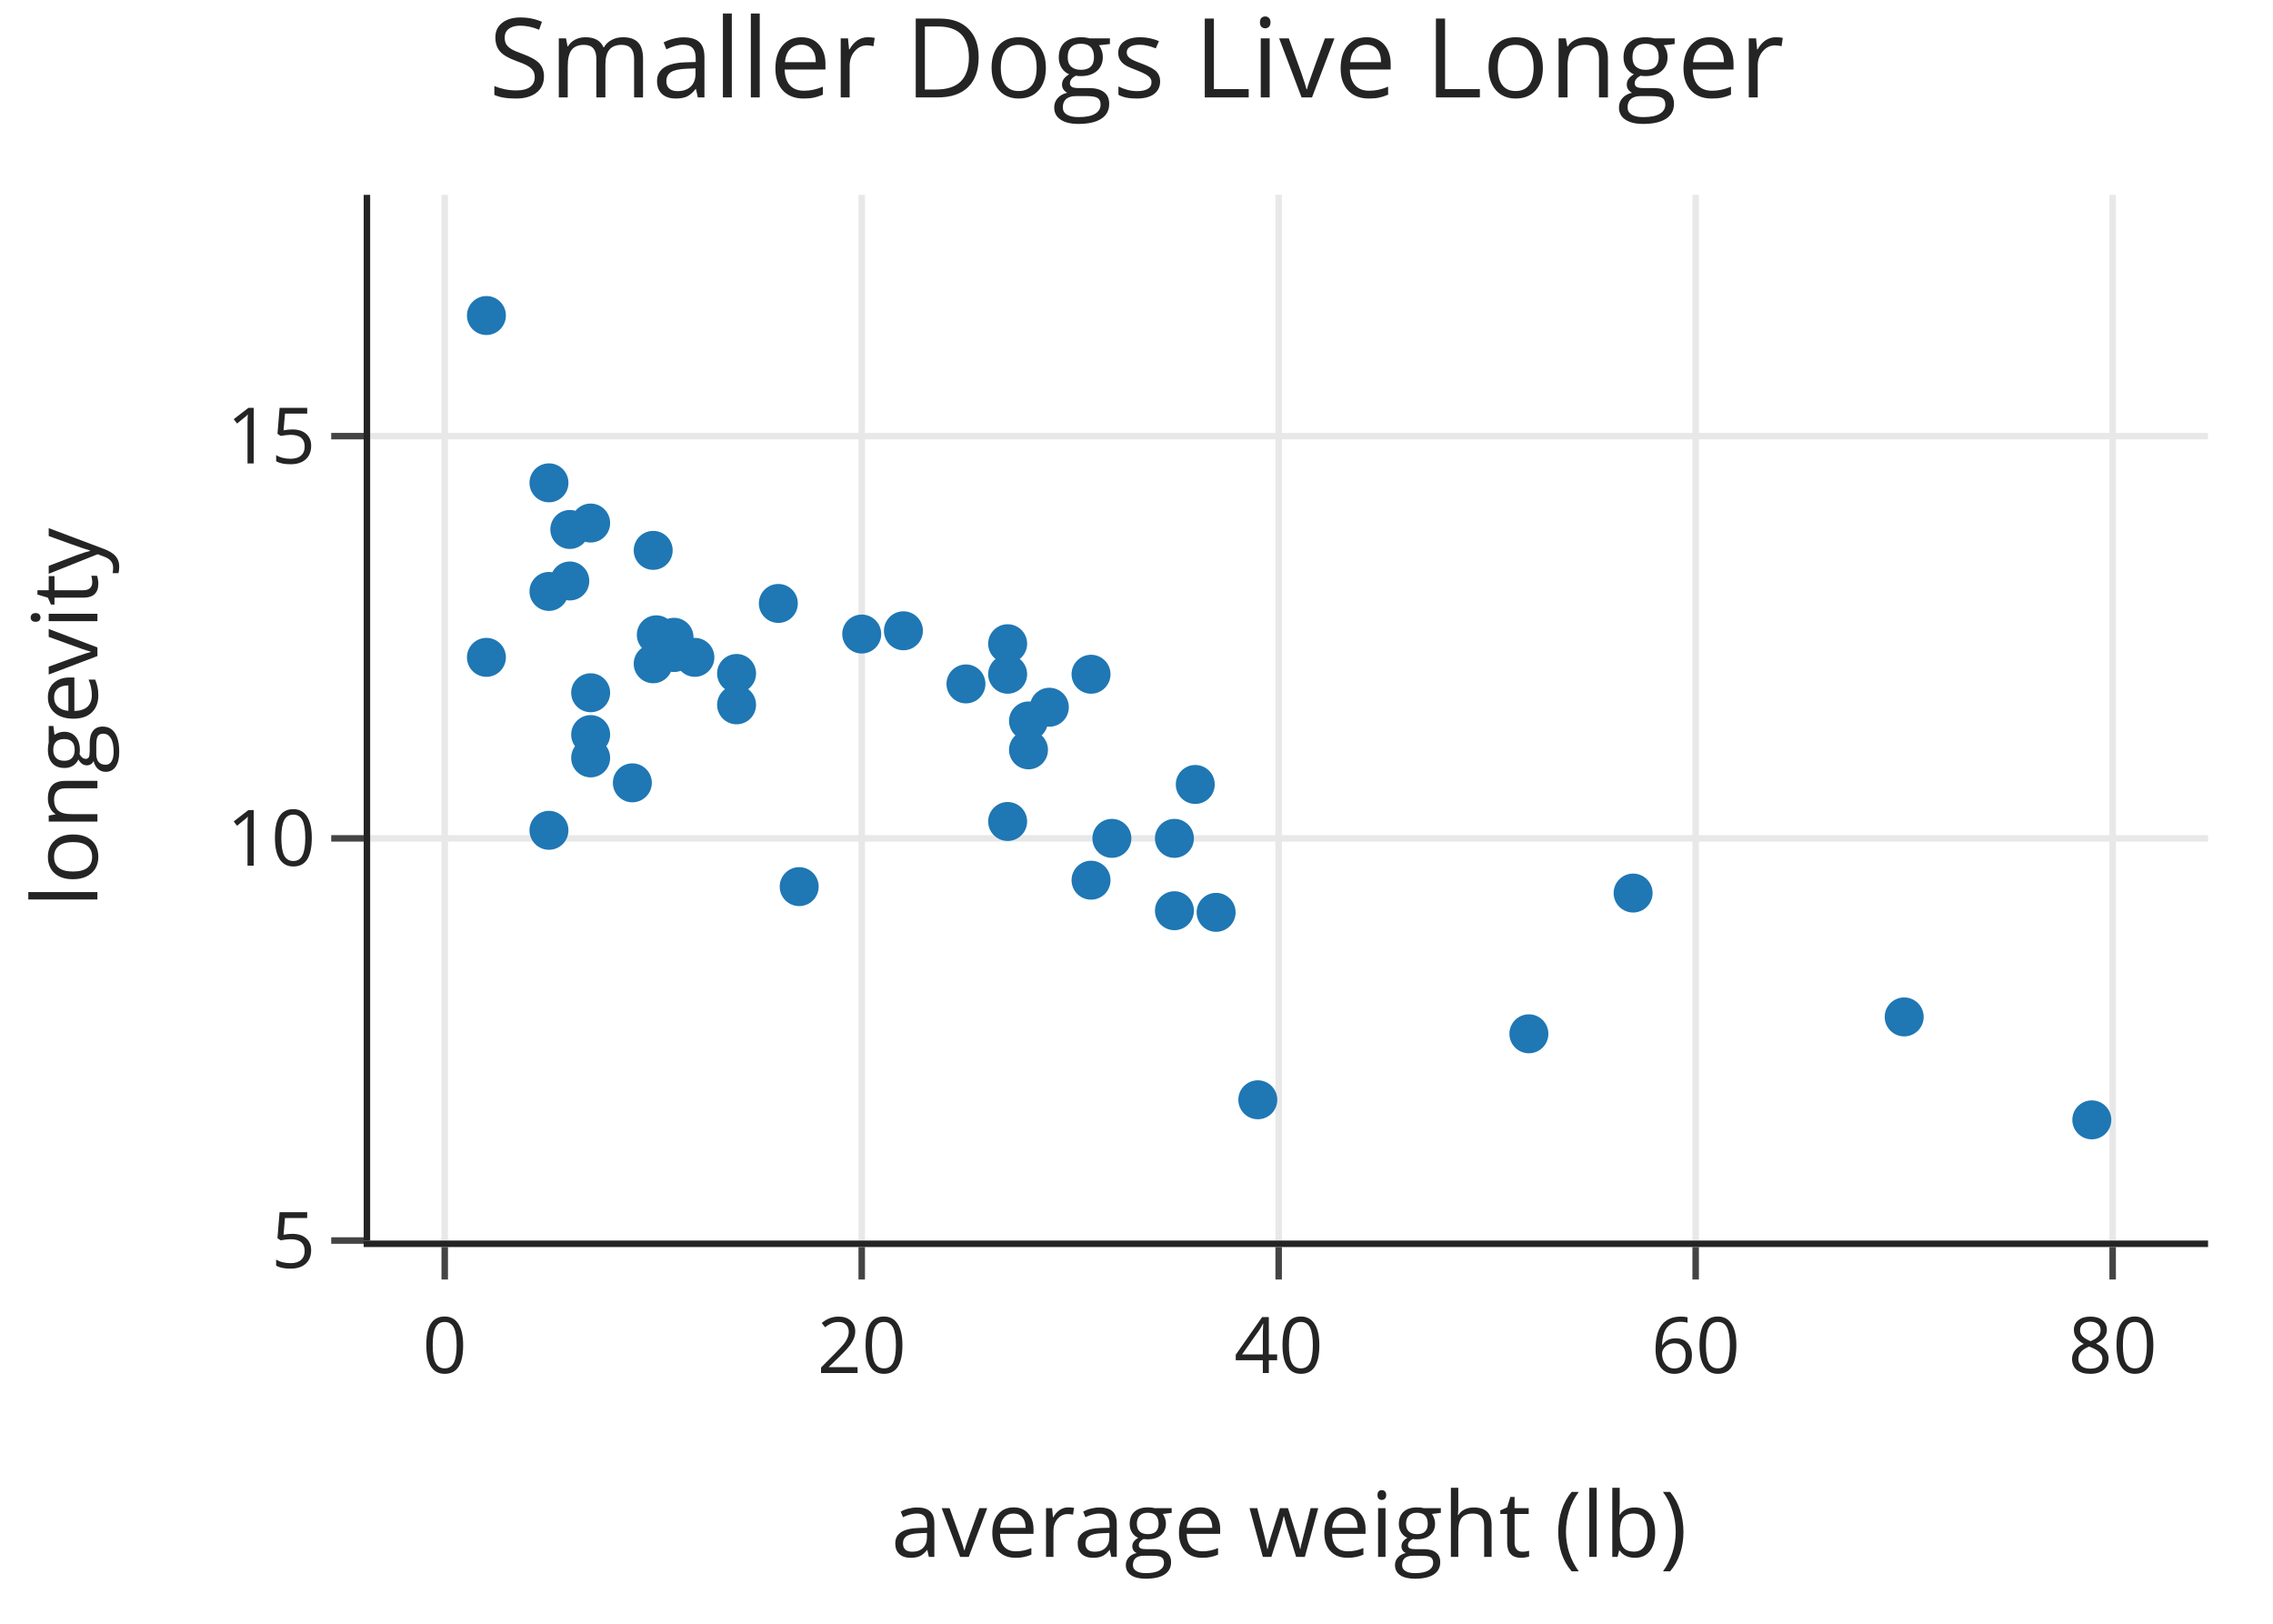
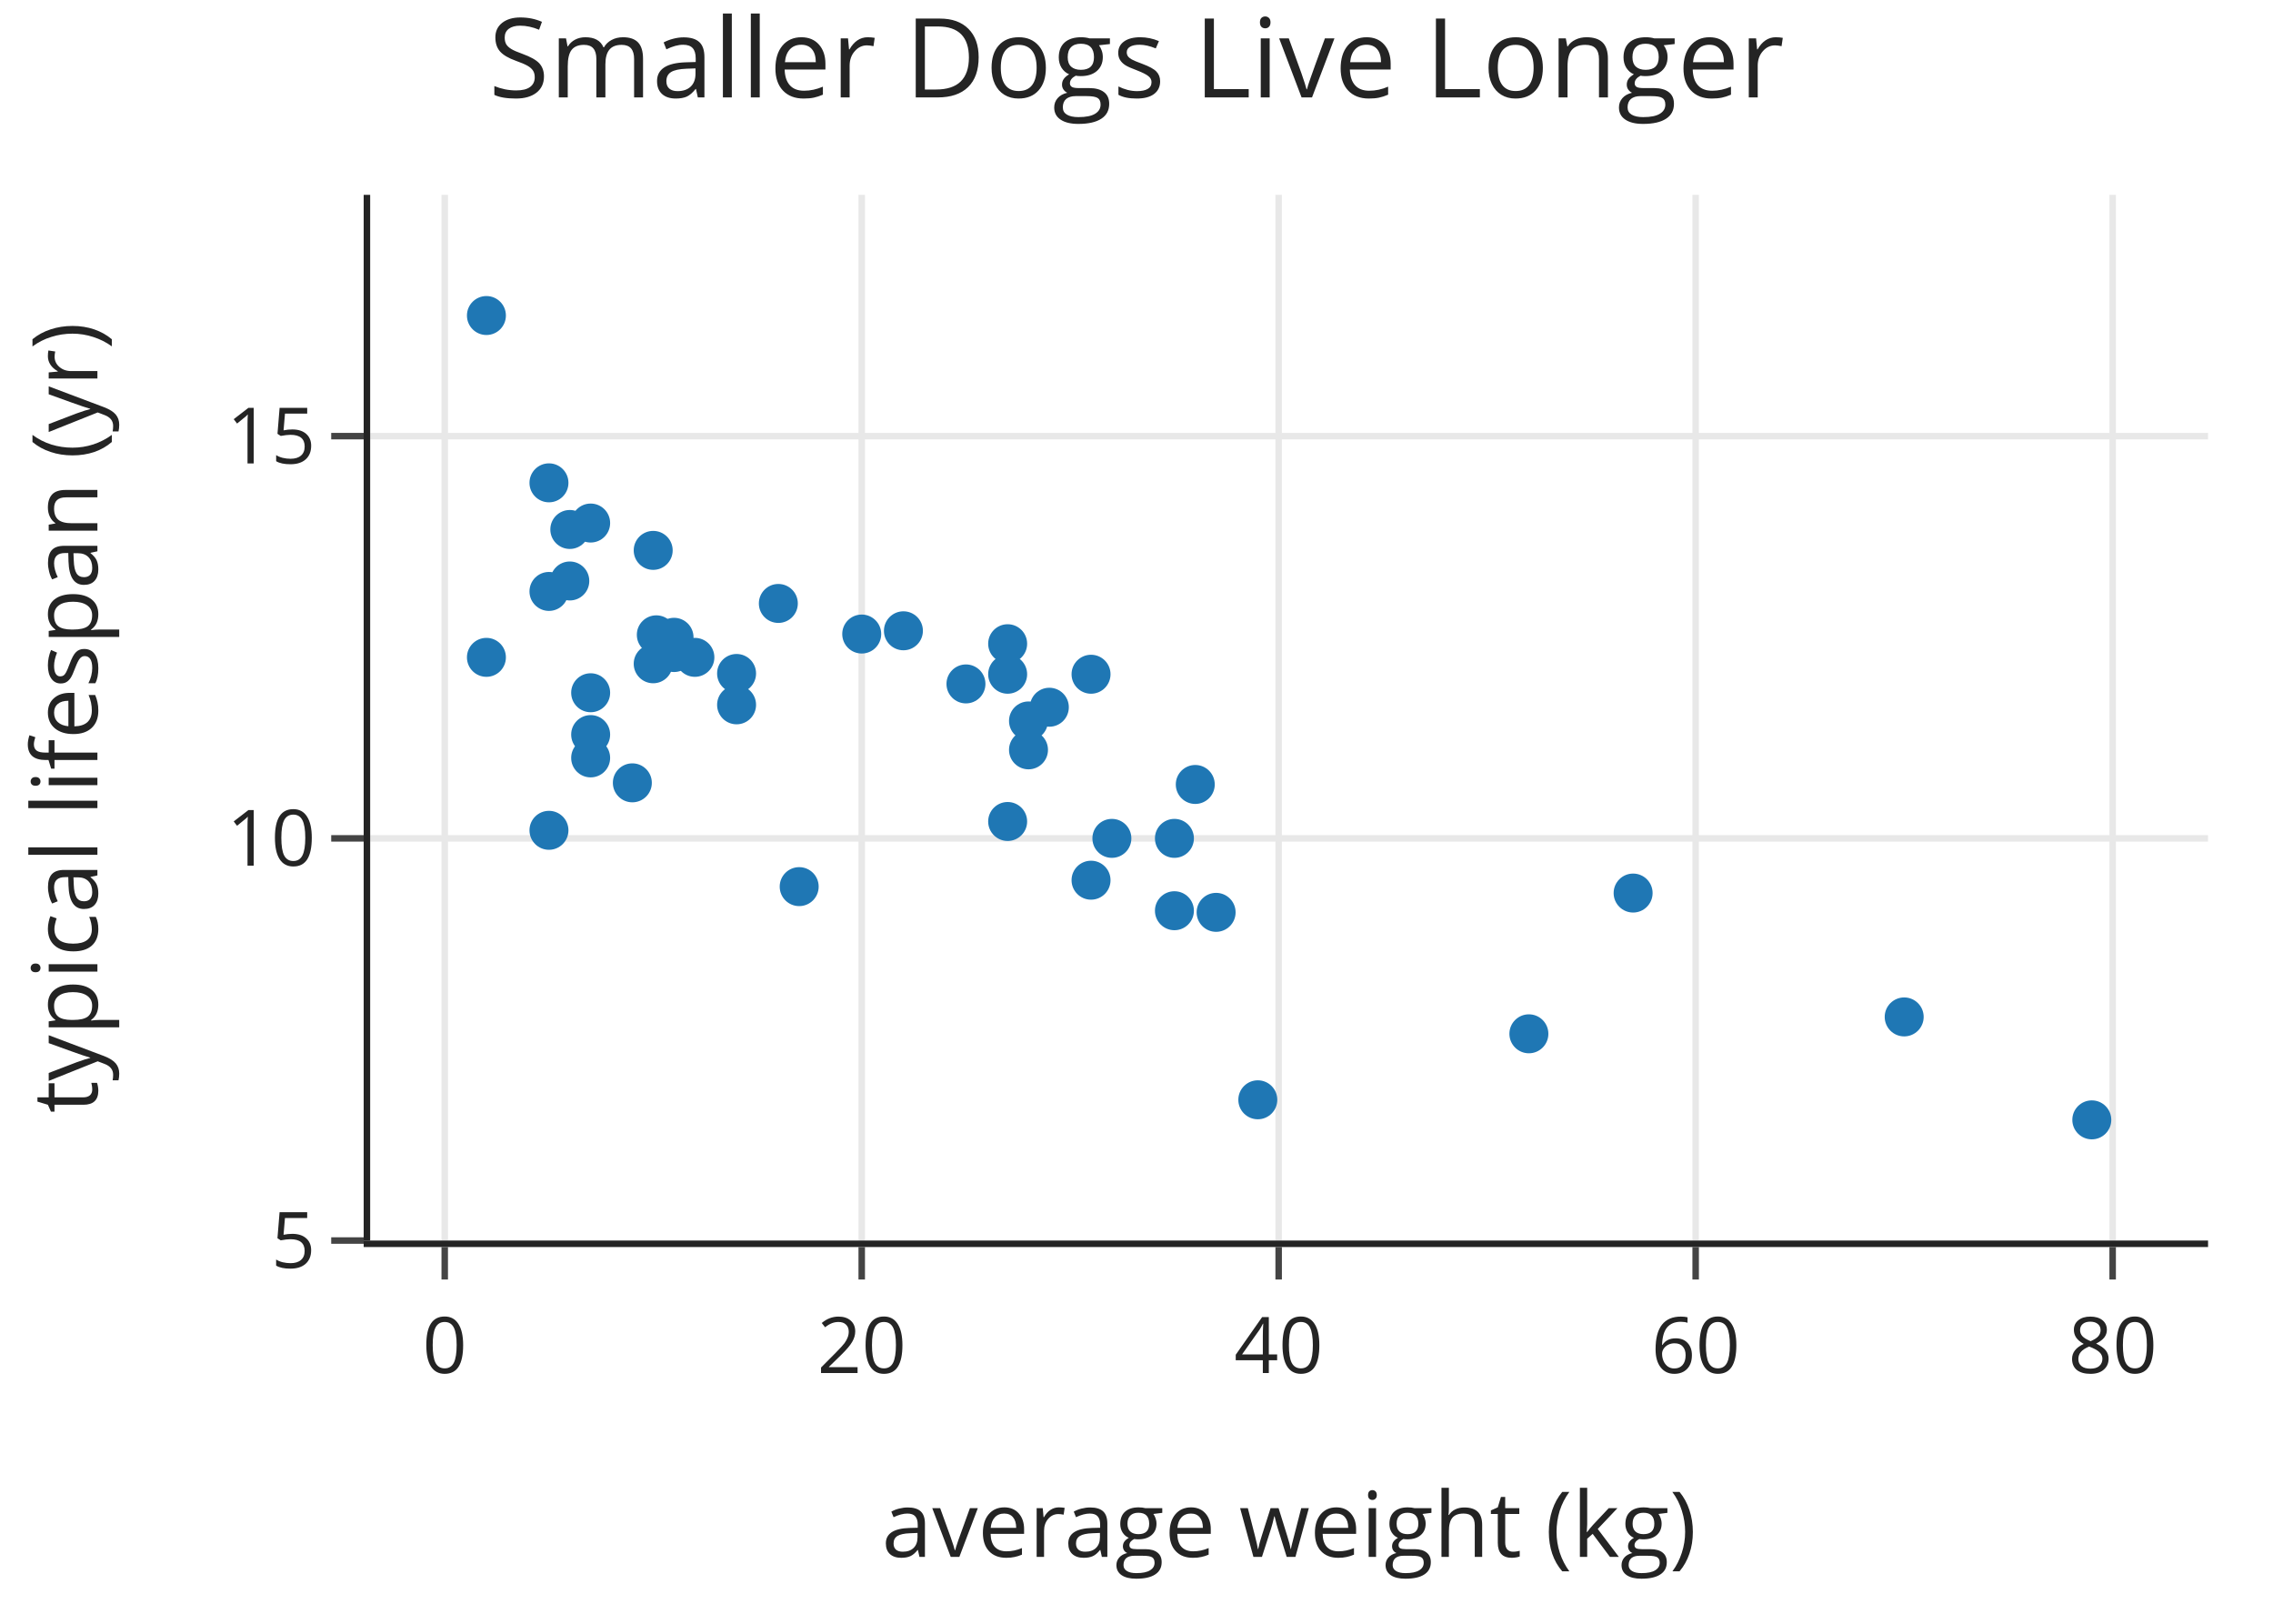
<svg xmlns="http://www.w3.org/2000/svg" class="main-svg" width="350" height="250" style="" viewBox="0 0 350 250">
  <rect x="0" y="0" width="350" height="250" style="fill: rgb(255, 255, 255); fill-opacity: 1;" />
-   <defs id="defs-2202dc">
+   <defs id="defs-174bbd">
    <g class="clips">
-       <clipPath id="clip2202dcxyplot" class="plotclip">
+       <clipPath id="clip174bbdxyplot" class="plotclip">
        <rect width="283" height="161" />
      </clipPath>
-       <clipPath class="axesclip" id="clip2202dcx">
+       <clipPath class="axesclip" id="clip174bbdx">
        <rect x="57" y="0" width="283" height="250" />
      </clipPath>
-       <clipPath class="axesclip" id="clip2202dcy">
+       <clipPath class="axesclip" id="clip174bbdy">
        <rect x="0" y="30" width="350" height="161" />
      </clipPath>
-       <clipPath class="axesclip" id="clip2202dcxy">
+       <clipPath class="axesclip" id="clip174bbdxy">
        <rect x="57" y="30" width="283" height="161" />
      </clipPath>
    </g>
    <g class="gradients" />
    <g class="patterns" />
  </defs>
  <g class="bglayer" />
  <g class="layer-below">
    <g class="imagelayer" />
    <g class="shapelayer" />
  </g>
  <g class="cartesianlayer">
    <g class="subplot xy">
      <g class="layer-subplot">
        <g class="shapelayer" />
        <g class="imagelayer" />
      </g>
      <g class="gridlayer">
        <g class="x">
          <path class="xgrid crisp" transform="translate(68.48,0)" d="M0,30v161" style="stroke: rgb(232, 232, 232); stroke-opacity: 1; stroke-width: 1px;" />
          <path class="xgrid crisp" transform="translate(132.69,0)" d="M0,30v161" style="stroke: rgb(232, 232, 232); stroke-opacity: 1; stroke-width: 1px;" />
          <path class="xgrid crisp" transform="translate(196.89,0)" d="M0,30v161" style="stroke: rgb(232, 232, 232); stroke-opacity: 1; stroke-width: 1px;" />
          <path class="xgrid crisp" transform="translate(261.1,0)" d="M0,30v161" style="stroke: rgb(232, 232, 232); stroke-opacity: 1; stroke-width: 1px;" />
          <path class="xgrid crisp" transform="translate(325.31,0)" d="M0,30v161" style="stroke: rgb(232, 232, 232); stroke-opacity: 1; stroke-width: 1px;" />
        </g>
        <g class="y">
          <path class="ygrid crisp" transform="translate(0,129.08)" d="M57,0h283" style="stroke: rgb(232, 232, 232); stroke-opacity: 1; stroke-width: 1px;" />
          <path class="ygrid crisp" transform="translate(0,67.15)" d="M57,0h283" style="stroke: rgb(232, 232, 232); stroke-opacity: 1; stroke-width: 1px;" />
        </g>
      </g>
      <g class="zerolinelayer" />
      <path class="xlines-below" />
      <path class="ylines-below" />
      <g class="overlines-below" />
      <g class="xaxislayer-below" />
      <g class="yaxislayer-below" />
      <g class="overaxes-below" />
-       <g class="plot" transform="translate(57,30)" clip-path="url(#clip2202dcxyplot)">
+       <g class="plot" transform="translate(57,30)" clip-path="url(#clip174bbdxyplot)">
        <g class="scatterlayer mlayer">
-           <g class="trace scatter trace9ec4d4" style="stroke-miterlimit: 2; opacity: 1;">
+           <g class="trace scatter trace763ba5" style="stroke-miterlimit: 2; opacity: 1;">
            <g class="fills" />
            <g class="errorbars" />
            <g class="lines" />
            <g class="points">
              <path class="point" transform="translate(62.85,62.91)" d="M3,0A3,3 0 1,1 0,-3A3,3 0 0,1 3,0Z" style="opacity: 1; stroke-width: 0px; fill: rgb(31, 119, 180); fill-opacity: 1;" />
              <path class="point" transform="translate(30.74,51.52)" d="M3,0A3,3 0 1,1 0,-3A3,3 0 0,1 3,0Z" style="opacity: 1; stroke-width: 0px; fill: rgb(31, 119, 180); fill-opacity: 1;" />
              <path class="point" transform="translate(56.42,78.52)" d="M3,0A3,3 0 1,1 0,-3A3,3 0 0,1 3,0Z" style="opacity: 1; stroke-width: 0px; fill: rgb(31, 119, 180); fill-opacity: 1;" />
              <path class="point" transform="translate(46.79,68.12)" d="M3,0A3,3 0 1,1 0,-3A3,3 0 0,1 3,0Z" style="opacity: 1; stroke-width: 0px; fill: rgb(31, 119, 180); fill-opacity: 1;" />
              <path class="point" transform="translate(44.06,67.74)" d="M3,0A3,3 0 1,1 0,-3A3,3 0 0,1 3,0Z" style="opacity: 1; stroke-width: 0px; fill: rgb(31, 119, 180); fill-opacity: 1;" />
              <path class="point" transform="translate(82.11,67.12)" d="M3,0A3,3 0 1,1 0,-3A3,3 0 0,1 3,0Z" style="opacity: 1; stroke-width: 0px; fill: rgb(31, 119, 180); fill-opacity: 1;" />
              <path class="point" transform="translate(33.95,50.53)" d="M3,0A3,3 0 1,1 0,-3A3,3 0 0,1 3,0Z" style="opacity: 1; stroke-width: 0px; fill: rgb(31, 119, 180); fill-opacity: 1;" />
              <path class="point" transform="translate(33.95,76.66)" d="M3,0A3,3 0 1,1 0,-3A3,3 0 0,1 3,0Z" style="opacity: 1; stroke-width: 0px; fill: rgb(31, 119, 180); fill-opacity: 1;" />
              <path class="point" transform="translate(17.9,18.58)" d="M3,0A3,3 0 1,1 0,-3A3,3 0 0,1 3,0Z" style="opacity: 1; stroke-width: 0px; fill: rgb(31, 119, 180); fill-opacity: 1;" />
              <path class="point" transform="translate(75.69,67.62)" d="M3,0A3,3 0 1,1 0,-3A3,3 0 0,1 3,0Z" style="opacity: 1; stroke-width: 0px; fill: rgb(31, 119, 180); fill-opacity: 1;" />
              <path class="point" transform="translate(101.37,81)" d="M3,0A3,3 0 1,1 0,-3A3,3 0 0,1 3,0Z" style="opacity: 1; stroke-width: 0px; fill: rgb(31, 119, 180); fill-opacity: 1;" />
              <path class="point" transform="translate(98.16,69.11)" d="M3,0A3,3 0 1,1 0,-3A3,3 0 0,1 3,0Z" style="opacity: 1; stroke-width: 0px; fill: rgb(31, 119, 180); fill-opacity: 1;" />
              <path class="point" transform="translate(27.53,44.34)" d="M3,0A3,3 0 1,1 0,-3A3,3 0 0,1 3,0Z" style="opacity: 1; stroke-width: 0px; fill: rgb(31, 119, 180); fill-opacity: 1;" />
              <path class="point" transform="translate(111,73.81)" d="M3,0A3,3 0 1,1 0,-3A3,3 0 0,1 3,0Z" style="opacity: 1; stroke-width: 0px; fill: rgb(31, 119, 180); fill-opacity: 1;" />
              <path class="point" transform="translate(17.9,71.21)" d="M3,0A3,3 0 1,1 0,-3A3,3 0 0,1 3,0Z" style="opacity: 1; stroke-width: 0px; fill: rgb(31, 119, 180); fill-opacity: 1;" />
              <path class="point" transform="translate(30.74,59.45)" d="M3,0A3,3 0 1,1 0,-3A3,3 0 0,1 3,0Z" style="opacity: 1; stroke-width: 0px; fill: rgb(31, 119, 180); fill-opacity: 1;" />
              <path class="point" transform="translate(104.58,78.89)" d="M3,0A3,3 0 1,1 0,-3A3,3 0 0,1 3,0Z" style="opacity: 1; stroke-width: 0px; fill: rgb(31, 119, 180); fill-opacity: 1;" />
              <path class="point" transform="translate(98.16,73.81)" d="M3,0A3,3 0 1,1 0,-3A3,3 0 0,1 3,0Z" style="opacity: 1; stroke-width: 0px; fill: rgb(31, 119, 180); fill-opacity: 1;" />
              <path class="point" transform="translate(111,105.52)" d="M3,0A3,3 0 1,1 0,-3A3,3 0 0,1 3,0Z" style="opacity: 1; stroke-width: 0px; fill: rgb(31, 119, 180); fill-opacity: 1;" />
              <path class="point" transform="translate(46.79,70.47)" d="M3,0A3,3 0 1,1 0,-3A3,3 0 0,1 3,0Z" style="opacity: 1; stroke-width: 0px; fill: rgb(31, 119, 180); fill-opacity: 1;" />
              <path class="point" transform="translate(101.37,85.45)" d="M3,0A3,3 0 1,1 0,-3A3,3 0 0,1 3,0Z" style="opacity: 1; stroke-width: 0px; fill: rgb(31, 119, 180); fill-opacity: 1;" />
              <path class="point" transform="translate(33.95,86.69)" d="M3,0A3,3 0 1,1 0,-3A3,3 0 0,1 3,0Z" style="opacity: 1; stroke-width: 0px; fill: rgb(31, 119, 180); fill-opacity: 1;" />
              <path class="point" transform="translate(27.53,61.06)" d="M3,0A3,3 0 1,1 0,-3A3,3 0 0,1 3,0Z" style="opacity: 1; stroke-width: 0px; fill: rgb(31, 119, 180); fill-opacity: 1;" />
              <path class="point" transform="translate(27.53,97.84)" d="M3,0A3,3 0 1,1 0,-3A3,3 0 0,1 3,0Z" style="opacity: 1; stroke-width: 0px; fill: rgb(31, 119, 180); fill-opacity: 1;" />
              <path class="point" transform="translate(33.95,83.1)" d="M3,0A3,3 0 1,1 0,-3A3,3 0 0,1 3,0Z" style="opacity: 1; stroke-width: 0px; fill: rgb(31, 119, 180); fill-opacity: 1;" />
              <path class="point" transform="translate(43.58,54.74)" d="M3,0A3,3 0 1,1 0,-3A3,3 0 0,1 3,0Z" style="opacity: 1; stroke-width: 0px; fill: rgb(31, 119, 180); fill-opacity: 1;" />
              <path class="point" transform="translate(56.42,73.69)" d="M3,0A3,3 0 1,1 0,-3A3,3 0 0,1 3,0Z" style="opacity: 1; stroke-width: 0px; fill: rgb(31, 119, 180); fill-opacity: 1;" />
              <path class="point" transform="translate(50,71.21)" d="M3,0A3,3 0 1,1 0,-3A3,3 0 0,1 3,0Z" style="opacity: 1; stroke-width: 0px; fill: rgb(31, 119, 180); fill-opacity: 1;" />
              <path class="point" transform="translate(114.21,99.08)" d="M3,0A3,3 0 1,1 0,-3A3,3 0 0,1 3,0Z" style="opacity: 1; stroke-width: 0px; fill: rgb(31, 119, 180); fill-opacity: 1;" />
              <path class="point" transform="translate(43.58,72.2)" d="M3,0A3,3 0 1,1 0,-3A3,3 0 0,1 3,0Z" style="opacity: 1; stroke-width: 0px; fill: rgb(31, 119, 180); fill-opacity: 1;" />
              <path class="point" transform="translate(123.84,99.08)" d="M3,0A3,3 0 1,1 0,-3A3,3 0 0,1 3,0Z" style="opacity: 1; stroke-width: 0px; fill: rgb(31, 119, 180); fill-opacity: 1;" />
              <path class="point" transform="translate(40.37,90.53)" d="M3,0A3,3 0 1,1 0,-3A3,3 0 0,1 3,0Z" style="opacity: 1; stroke-width: 0px; fill: rgb(31, 119, 180); fill-opacity: 1;" />
              <path class="point" transform="translate(66.06,106.51)" d="M3,0A3,3 0 1,1 0,-3A3,3 0 0,1 3,0Z" style="opacity: 1; stroke-width: 0px; fill: rgb(31, 119, 180); fill-opacity: 1;" />
              <path class="point" transform="translate(91.74,75.3)" d="M3,0A3,3 0 1,1 0,-3A3,3 0 0,1 3,0Z" style="opacity: 1; stroke-width: 0px; fill: rgb(31, 119, 180); fill-opacity: 1;" />
              <path class="point" transform="translate(194.47,107.5)" d="M3,0A3,3 0 1,1 0,-3A3,3 0 0,1 3,0Z" style="opacity: 1; stroke-width: 0px; fill: rgb(31, 119, 180); fill-opacity: 1;" />
              <path class="point" transform="translate(123.84,110.22)" d="M3,0A3,3 0 1,1 0,-3A3,3 0 0,1 3,0Z" style="opacity: 1; stroke-width: 0px; fill: rgb(31, 119, 180); fill-opacity: 1;" />
              <path class="point" transform="translate(130.26,110.47)" d="M3,0A3,3 0 1,1 0,-3A3,3 0 0,1 3,0Z" style="opacity: 1; stroke-width: 0px; fill: rgb(31, 119, 180); fill-opacity: 1;" />
              <path class="point" transform="translate(98.16,96.48)" d="M3,0A3,3 0 1,1 0,-3A3,3 0 0,1 3,0Z" style="opacity: 1; stroke-width: 0px; fill: rgb(31, 119, 180); fill-opacity: 1;" />
              <path class="point" transform="translate(127.05,90.78)" d="M3,0A3,3 0 1,1 0,-3A3,3 0 0,1 3,0Z" style="opacity: 1; stroke-width: 0px; fill: rgb(31, 119, 180); fill-opacity: 1;" />
              <path class="point" transform="translate(136.68,139.33)" d="M3,0A3,3 0 1,1 0,-3A3,3 0 0,1 3,0Z" style="opacity: 1; stroke-width: 0px; fill: rgb(31, 119, 180); fill-opacity: 1;" />
              <path class="point" transform="translate(178.42,129.17)" d="M3,0A3,3 0 1,1 0,-3A3,3 0 0,1 3,0Z" style="opacity: 1; stroke-width: 0px; fill: rgb(31, 119, 180); fill-opacity: 1;" />
              <path class="point" transform="translate(265.1,142.42)" d="M3,0A3,3 0 1,1 0,-3A3,3 0 0,1 3,0Z" style="opacity: 1; stroke-width: 0px; fill: rgb(31, 119, 180); fill-opacity: 1;" />
              <path class="point" transform="translate(236.21,126.57)" d="M3,0A3,3 0 1,1 0,-3A3,3 0 0,1 3,0Z" style="opacity: 1; stroke-width: 0px; fill: rgb(31, 119, 180); fill-opacity: 1;" />
            </g>
            <g class="text" />
          </g>
        </g>
      </g>
      <g class="overplot" />
      <path class="xlines-above crisp" d="M56,191.5H340" style="fill: none; stroke-width: 1px; stroke: rgb(36, 36, 36); stroke-opacity: 1;" />
      <path class="ylines-above crisp" d="M56.5,30V191" style="fill: none; stroke-width: 1px; stroke: rgb(36, 36, 36); stroke-opacity: 1;" />
      <g class="overlines-above" />
      <g class="xaxislayer-above">
        <path class="xtick ticks crisp" d="M0,192v5" transform="translate(68.48,0)" style="stroke: rgb(68, 68, 68); stroke-opacity: 1; stroke-width: 1px;" />
        <path class="xtick ticks crisp" d="M0,192v5" transform="translate(132.69,0)" style="stroke: rgb(68, 68, 68); stroke-opacity: 1; stroke-width: 1px;" />
        <path class="xtick ticks crisp" d="M0,192v5" transform="translate(196.89,0)" style="stroke: rgb(68, 68, 68); stroke-opacity: 1; stroke-width: 1px;" />
        <path class="xtick ticks crisp" d="M0,192v5" transform="translate(261.1,0)" style="stroke: rgb(68, 68, 68); stroke-opacity: 1; stroke-width: 1px;" />
        <path class="xtick ticks crisp" d="M0,192v5" transform="translate(325.31,0)" style="stroke: rgb(68, 68, 68); stroke-opacity: 1; stroke-width: 1px;" />
        <g class="xtick">
          <text text-anchor="middle" x="0" y="211.4" transform="translate(68.48,0)" style="font-family: 'Open Sans', verdana, arial, sans-serif; font-size: 12px; fill: rgb(36, 36, 36); fill-opacity: 1; white-space: pre; opacity: 1;">0</text>
        </g>
        <g class="xtick">
          <text text-anchor="middle" x="0" y="211.4" style="font-family: 'Open Sans', verdana, arial, sans-serif; font-size: 12px; fill: rgb(36, 36, 36); fill-opacity: 1; white-space: pre; opacity: 1;" transform="translate(132.69,0)">20</text>
        </g>
        <g class="xtick">
          <text text-anchor="middle" x="0" y="211.4" style="font-family: 'Open Sans', verdana, arial, sans-serif; font-size: 12px; fill: rgb(36, 36, 36); fill-opacity: 1; white-space: pre; opacity: 1;" transform="translate(196.89,0)">40</text>
        </g>
        <g class="xtick">
          <text text-anchor="middle" x="0" y="211.4" style="font-family: 'Open Sans', verdana, arial, sans-serif; font-size: 12px; fill: rgb(36, 36, 36); fill-opacity: 1; white-space: pre; opacity: 1;" transform="translate(261.1,0)">60</text>
        </g>
        <g class="xtick">
          <text text-anchor="middle" x="0" y="211.4" style="font-family: 'Open Sans', verdana, arial, sans-serif; font-size: 12px; fill: rgb(36, 36, 36); fill-opacity: 1; white-space: pre; opacity: 1;" transform="translate(325.31,0)">80</text>
        </g>
      </g>
      <g class="yaxislayer-above">
        <path class="ytick ticks crisp" d="M56,0h-5" transform="translate(0,191)" style="stroke: rgb(68, 68, 68); stroke-opacity: 1; stroke-width: 1px;" />
        <path class="ytick ticks crisp" d="M56,0h-5" transform="translate(0,129.08)" style="stroke: rgb(68, 68, 68); stroke-opacity: 1; stroke-width: 1px;" />
        <path class="ytick ticks crisp" d="M56,0h-5" transform="translate(0,67.15)" style="stroke: rgb(68, 68, 68); stroke-opacity: 1; stroke-width: 1px;" />
        <g class="ytick">
          <text text-anchor="end" x="48.6" y="4.2" transform="translate(0,191)" style="font-family: 'Open Sans', verdana, arial, sans-serif; font-size: 12px; fill: rgb(36, 36, 36); fill-opacity: 1; white-space: pre; opacity: 1;">5</text>
        </g>
        <g class="ytick">
          <text text-anchor="end" x="48.6" y="4.2" style="font-family: 'Open Sans', verdana, arial, sans-serif; font-size: 12px; fill: rgb(36, 36, 36); fill-opacity: 1; white-space: pre; opacity: 1;" transform="translate(0,129.08)">10</text>
        </g>
        <g class="ytick">
          <text text-anchor="end" x="48.6" y="4.2" style="font-family: 'Open Sans', verdana, arial, sans-serif; font-size: 12px; fill: rgb(36, 36, 36); fill-opacity: 1; white-space: pre; opacity: 1;" transform="translate(0,67.15)">15</text>
        </g>
      </g>
      <g class="overaxes-above" />
    </g>
  </g>
  <g class="polarlayer" />
  <g class="smithlayer" />
  <g class="ternarylayer" />
  <g class="geolayer" />
  <g class="funnelarealayer" />
  <g class="pielayer" />
  <g class="iciclelayer" />
  <g class="treemaplayer" />
  <g class="sunburstlayer" />
  <g class="glimages" />
-   <defs id="topdefs-2202dc">
+   <defs id="topdefs-174bbd">
    <g class="clips" />
  </defs>
  <g class="layer-above">
    <g class="imagelayer" />
    <g class="shapelayer" />
  </g>
  <g class="infolayer">
    <g class="g-gtitle">
      <text class="gtitle" x="175" y="15" text-anchor="middle" dy="0em" style="font-family: 'Open Sans', verdana, arial, sans-serif; font-size: 17px; fill: rgb(36, 36, 36); opacity: 1; font-weight: normal; white-space: pre;">Smaller Dogs Live Longer</text>
    </g>
    <g class="g-xtitle">
-       <text class="xtitle" x="198.5" y="239.706" text-anchor="middle" style="font-family: 'Open Sans', verdana, arial, sans-serif; font-size: 14px; fill: rgb(36, 36, 36); opacity: 1; font-weight: normal; white-space: pre;">average weight (lb)</text>
+       <text class="xtitle" x="198.5" y="239.706" text-anchor="middle" style="font-family: 'Open Sans', verdana, arial, sans-serif; font-size: 14px; fill: rgb(36, 36, 36); opacity: 1; font-weight: normal; white-space: pre;">average weight (kg)</text>
    </g>
    <g class="g-ytitle" transform="translate(4.924805,0)">
-       <text class="ytitle" transform="rotate(-90,10.075,110.5)" x="10.075" y="110.5" text-anchor="middle" style="font-family: 'Open Sans', verdana, arial, sans-serif; font-size: 14px; fill: rgb(36, 36, 36); opacity: 1; font-weight: normal; white-space: pre;">longevity</text>
+       <text class="ytitle" transform="rotate(-90,10.075,110.5)" x="10.075" y="110.5" text-anchor="middle" style="font-family: 'Open Sans', verdana, arial, sans-serif; font-size: 14px; fill: rgb(36, 36, 36); opacity: 1; font-weight: normal; white-space: pre;">typical lifespan (yr)</text>
    </g>
  </g>
</svg>
